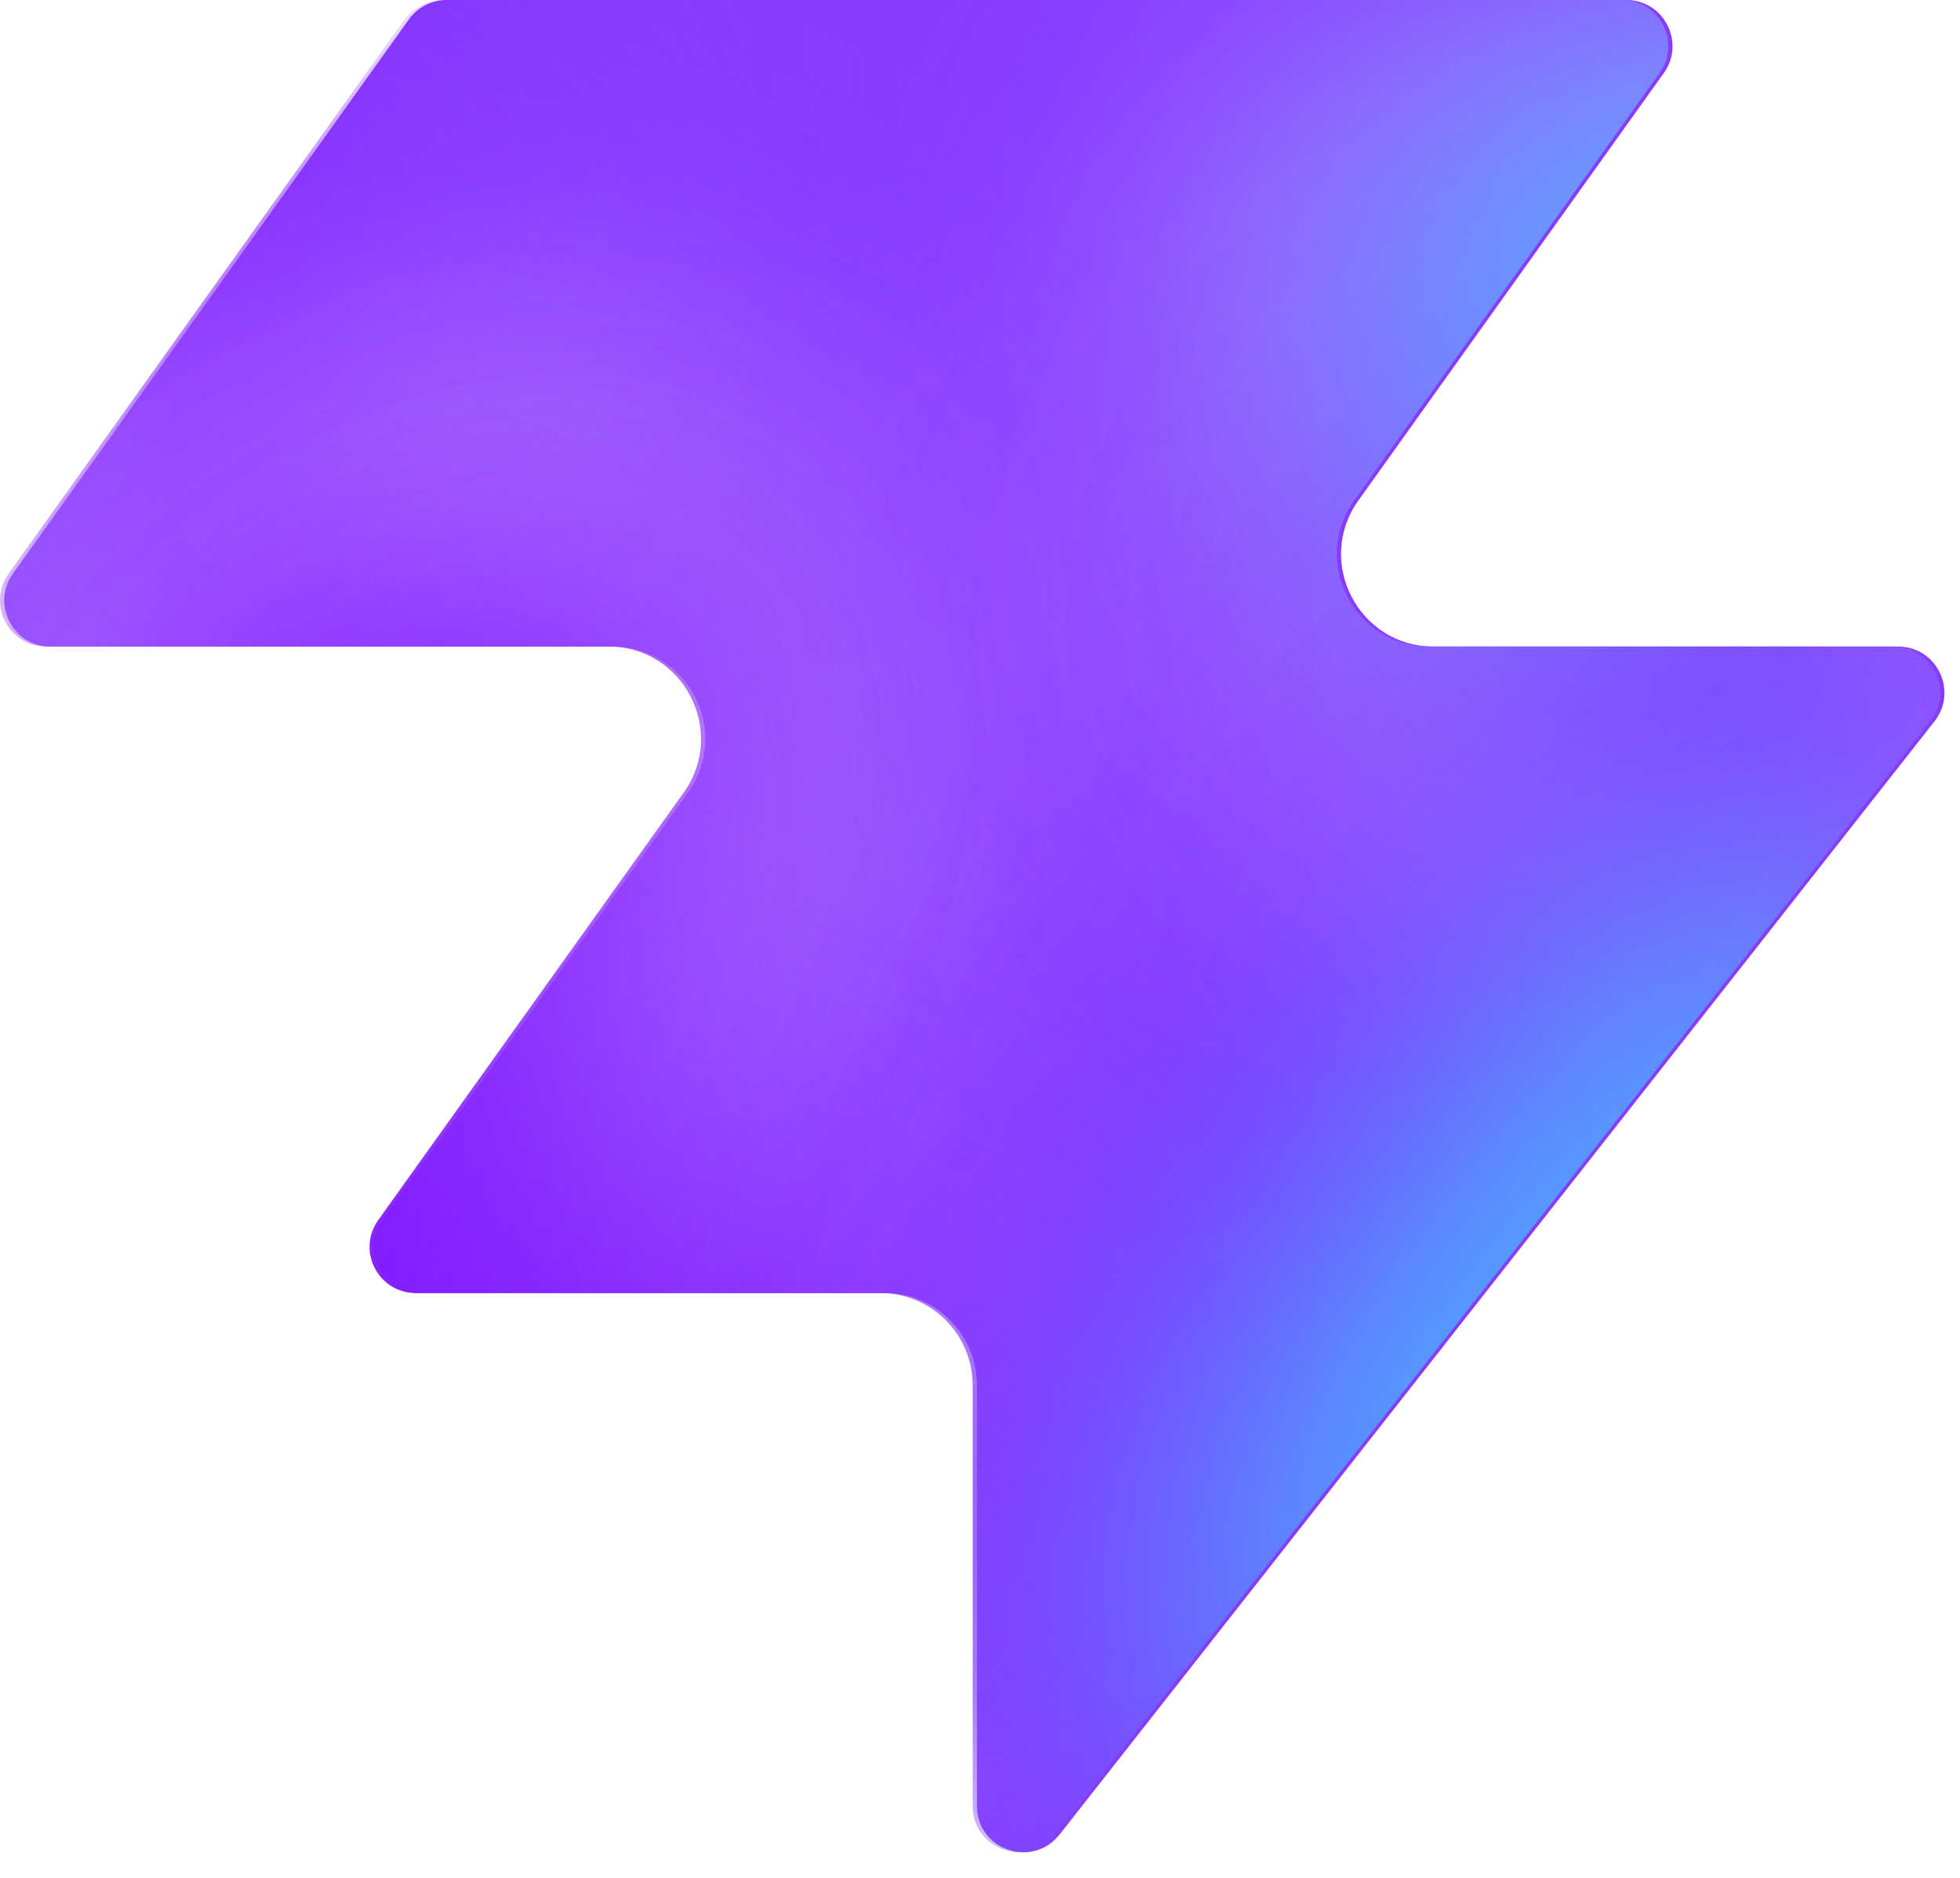
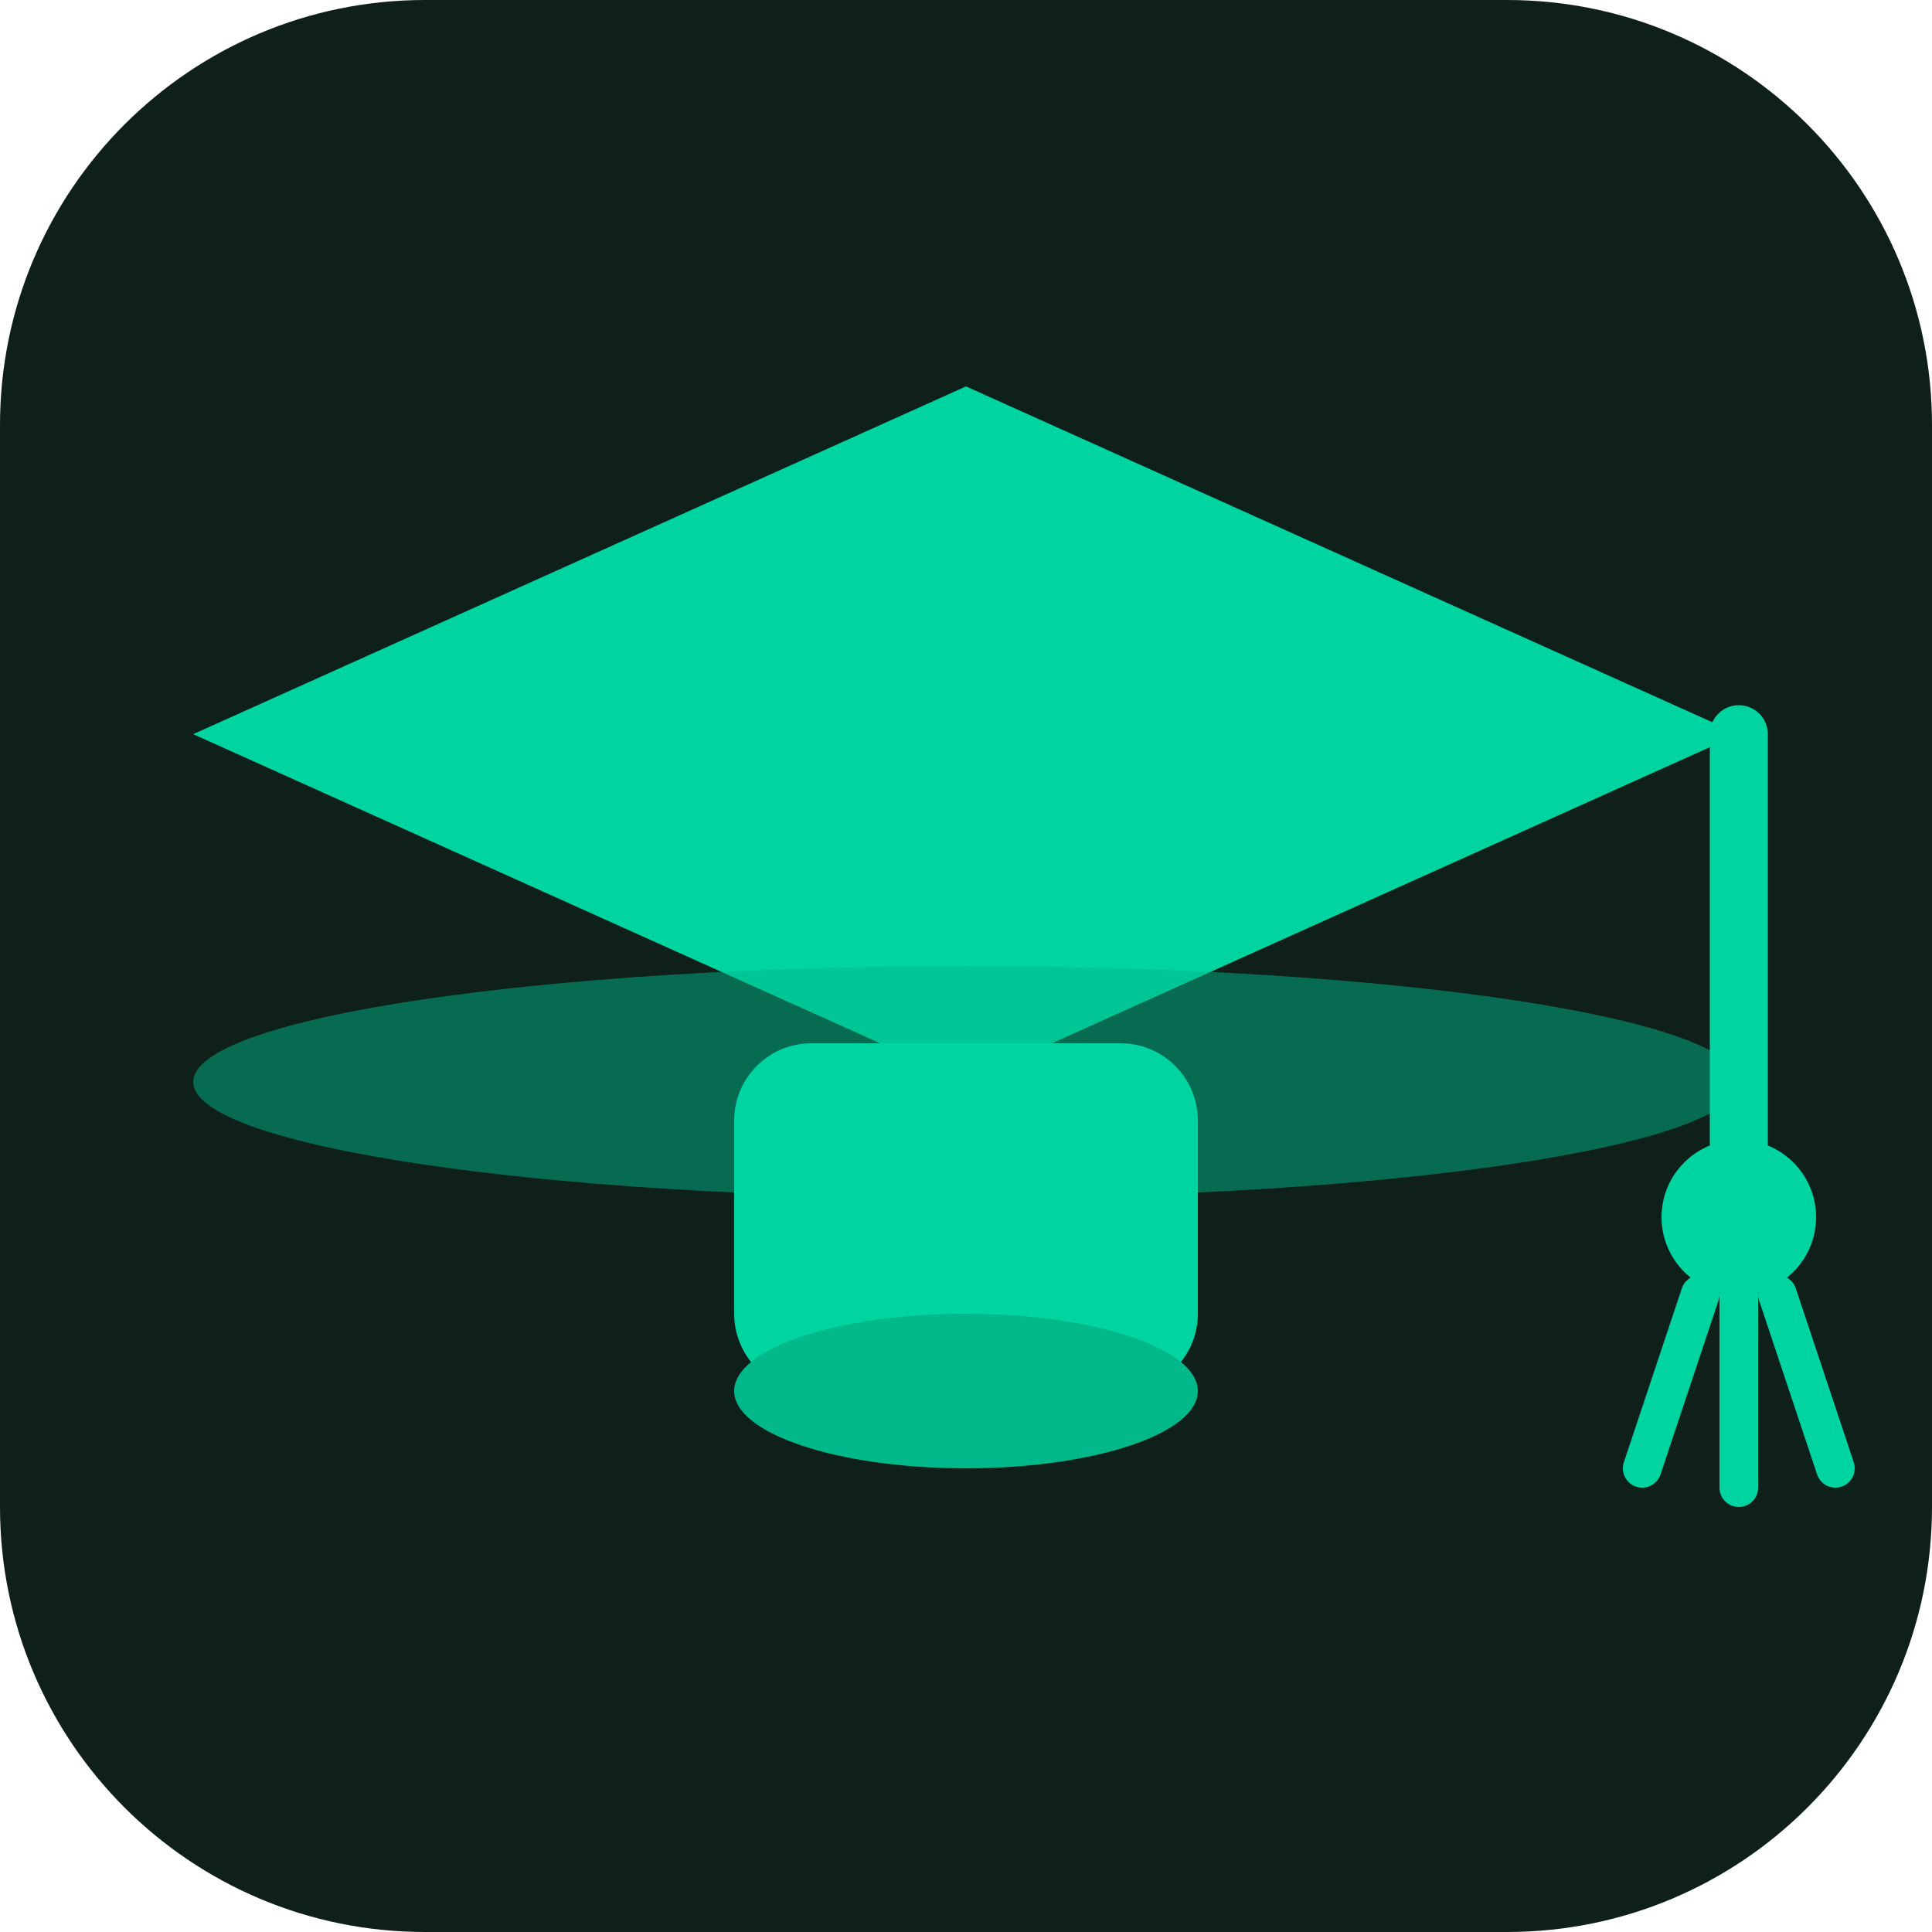
- <svg xmlns="http://www.w3.org/2000/svg" width="48" height="46" fill="none" viewBox="0 0 48 46">
-   <path fill="#863bff" d="M25.946 44.938c-.664.845-2.021.375-2.021-.698V33.937a2.26 2.26 0 0 0-2.262-2.262H10.287c-.92 0-1.456-1.04-.92-1.788l7.48-10.471c1.07-1.497 0-3.578-1.842-3.578H1.237c-.92 0-1.456-1.04-.92-1.788L10.013.474c.214-.297.556-.474.92-.474h28.894c.92 0 1.456 1.04.92 1.788l-7.48 10.471c-1.07 1.498 0 3.579 1.842 3.579h11.377c.943 0 1.473 1.088.89 1.83L25.947 44.94z" style="fill:#863bff;fill:color(display-p3 .525 .23 1);fill-opacity:1" />
-   <mask id="a" width="48" height="46" x="0" y="0" maskUnits="userSpaceOnUse" style="mask-type:alpha">
-     <path fill="#000" d="M25.842 44.938c-.664.844-2.021.375-2.021-.698V33.937a2.26 2.26 0 0 0-2.262-2.262H10.183c-.92 0-1.456-1.04-.92-1.788l7.48-10.471c1.07-1.498 0-3.579-1.842-3.579H1.133c-.92 0-1.456-1.04-.92-1.787L9.91.473c.214-.297.556-.474.92-.474h28.894c.92 0 1.456 1.04.92 1.788l-7.48 10.471c-1.07 1.498 0 3.578 1.842 3.578h11.377c.943 0 1.473 1.088.89 1.832L25.843 44.94z" style="fill:#000;fill-opacity:1" />
-   </mask>
-   <g mask="url(#a)">
-     <g filter="url(#b)">
-       <ellipse cx="5.508" cy="14.704" fill="#ede6ff" rx="5.508" ry="14.704" style="fill:#ede6ff;fill:color(display-p3 .927 .903 1);fill-opacity:1" transform="matrix(.00324 1 1 -.00324 -4.47 31.516)" />
-     </g>
-     <g filter="url(#c)">
-       <ellipse cx="10.399" cy="29.851" fill="#ede6ff" rx="10.399" ry="29.851" style="fill:#ede6ff;fill:color(display-p3 .927 .903 1);fill-opacity:1" transform="matrix(.00324 1 1 -.00324 -39.328 7.883)" />
-     </g>
-     <g filter="url(#d)">
-       <ellipse cx="5.508" cy="30.487" fill="#7e14ff" rx="5.508" ry="30.487" style="fill:#7e14ff;fill:color(display-p3 .492 .077 1);fill-opacity:1" transform="rotate(89.814 -25.913 -14.639)scale(1 -1)" />
-     </g>
-     <g filter="url(#e)">
-       <ellipse cx="5.508" cy="30.599" fill="#7e14ff" rx="5.508" ry="30.599" style="fill:#7e14ff;fill:color(display-p3 .492 .077 1);fill-opacity:1" transform="rotate(89.814 -32.644 -3.334)scale(1 -1)" />
-     </g>
-     <g filter="url(#f)">
-       <ellipse cx="5.508" cy="30.599" fill="#7e14ff" rx="5.508" ry="30.599" style="fill:#7e14ff;fill:color(display-p3 .492 .077 1);fill-opacity:1" transform="matrix(.00324 1 1 -.00324 -34.34 30.47)" />
-     </g>
-     <g filter="url(#g)">
-       <ellipse cx="14.072" cy="22.078" fill="#ede6ff" rx="14.072" ry="22.078" style="fill:#ede6ff;fill:color(display-p3 .927 .903 1);fill-opacity:1" transform="rotate(93.35 24.506 48.493)scale(-1 1)" />
-     </g>
-     <g filter="url(#h)">
-       <ellipse cx="3.47" cy="21.501" fill="#7e14ff" rx="3.47" ry="21.501" style="fill:#7e14ff;fill:color(display-p3 .492 .077 1);fill-opacity:1" transform="rotate(89.009 28.708 47.59)scale(-1 1)" />
-     </g>
-     <g filter="url(#i)">
-       <ellipse cx="3.47" cy="21.501" fill="#7e14ff" rx="3.47" ry="21.501" style="fill:#7e14ff;fill:color(display-p3 .492 .077 1);fill-opacity:1" transform="rotate(89.009 28.708 47.59)scale(-1 1)" />
-     </g>
-     <g filter="url(#j)">
-       <ellipse cx=".387" cy="8.972" fill="#7e14ff" rx="4.407" ry="29.108" style="fill:#7e14ff;fill:color(display-p3 .492 .077 1);fill-opacity:1" transform="rotate(39.51 .387 8.972)" />
-     </g>
-     <g filter="url(#k)">
-       <ellipse cx="47.523" cy="-6.092" fill="#7e14ff" rx="4.407" ry="29.108" style="fill:#7e14ff;fill:color(display-p3 .492 .077 1);fill-opacity:1" transform="rotate(37.892 47.523 -6.092)" />
-     </g>
-     <g filter="url(#l)">
-       <ellipse cx="41.412" cy="6.333" fill="#47bfff" rx="5.971" ry="9.665" style="fill:#47bfff;fill:color(display-p3 .28 .748 1);fill-opacity:1" transform="rotate(37.892 41.412 6.333)" />
-     </g>
-     <g filter="url(#m)">
-       <ellipse cx="-1.879" cy="38.332" fill="#7e14ff" rx="4.407" ry="29.108" style="fill:#7e14ff;fill:color(display-p3 .492 .077 1);fill-opacity:1" transform="rotate(37.892 -1.88 38.332)" />
-     </g>
-     <g filter="url(#n)">
-       <ellipse cx="-1.879" cy="38.332" fill="#7e14ff" rx="4.407" ry="29.108" style="fill:#7e14ff;fill:color(display-p3 .492 .077 1);fill-opacity:1" transform="rotate(37.892 -1.88 38.332)" />
-     </g>
-     <g filter="url(#o)">
-       <ellipse cx="35.651" cy="29.907" fill="#7e14ff" rx="4.407" ry="29.108" style="fill:#7e14ff;fill:color(display-p3 .492 .077 1);fill-opacity:1" transform="rotate(37.892 35.651 29.907)" />
-     </g>
-     <g filter="url(#p)">
-       <ellipse cx="38.418" cy="32.4" fill="#47bfff" rx="5.971" ry="15.297" style="fill:#47bfff;fill:color(display-p3 .28 .748 1);fill-opacity:1" transform="rotate(37.892 38.418 32.4)" />
-     </g>
-   </g>
-   <defs>
-     <filter id="b" width="60.045" height="41.654" x="-19.77" y="16.149" color-interpolation-filters="sRGB" filterUnits="userSpaceOnUse">
-       <feFlood flood-opacity="0" result="BackgroundImageFix" />
-       <feBlend in="SourceGraphic" in2="BackgroundImageFix" result="shape" />
-       <feGaussianBlur result="effect1_foregroundBlur_2002_17158" stdDeviation="7.659" />
-     </filter>
-     <filter id="c" width="90.34" height="51.437" x="-54.613" y="-7.533" color-interpolation-filters="sRGB" filterUnits="userSpaceOnUse">
-       <feFlood flood-opacity="0" result="BackgroundImageFix" />
-       <feBlend in="SourceGraphic" in2="BackgroundImageFix" result="shape" />
-       <feGaussianBlur result="effect1_foregroundBlur_2002_17158" stdDeviation="7.659" />
-     </filter>
-     <filter id="d" width="79.355" height="29.4" x="-49.64" y="2.03" color-interpolation-filters="sRGB" filterUnits="userSpaceOnUse">
-       <feFlood flood-opacity="0" result="BackgroundImageFix" />
-       <feBlend in="SourceGraphic" in2="BackgroundImageFix" result="shape" />
-       <feGaussianBlur result="effect1_foregroundBlur_2002_17158" stdDeviation="4.596" />
-     </filter>
-     <filter id="e" width="79.579" height="29.4" x="-45.045" y="20.029" color-interpolation-filters="sRGB" filterUnits="userSpaceOnUse">
-       <feFlood flood-opacity="0" result="BackgroundImageFix" />
-       <feBlend in="SourceGraphic" in2="BackgroundImageFix" result="shape" />
-       <feGaussianBlur result="effect1_foregroundBlur_2002_17158" stdDeviation="4.596" />
-     </filter>
-     <filter id="f" width="79.579" height="29.4" x="-43.513" y="21.178" color-interpolation-filters="sRGB" filterUnits="userSpaceOnUse">
-       <feFlood flood-opacity="0" result="BackgroundImageFix" />
-       <feBlend in="SourceGraphic" in2="BackgroundImageFix" result="shape" />
-       <feGaussianBlur result="effect1_foregroundBlur_2002_17158" stdDeviation="4.596" />
-     </filter>
-     <filter id="g" width="74.749" height="58.852" x="15.756" y="-17.901" color-interpolation-filters="sRGB" filterUnits="userSpaceOnUse">
-       <feFlood flood-opacity="0" result="BackgroundImageFix" />
-       <feBlend in="SourceGraphic" in2="BackgroundImageFix" result="shape" />
-       <feGaussianBlur result="effect1_foregroundBlur_2002_17158" stdDeviation="7.659" />
-     </filter>
-     <filter id="h" width="61.377" height="25.362" x="23.548" y="2.284" color-interpolation-filters="sRGB" filterUnits="userSpaceOnUse">
-       <feFlood flood-opacity="0" result="BackgroundImageFix" />
-       <feBlend in="SourceGraphic" in2="BackgroundImageFix" result="shape" />
-       <feGaussianBlur result="effect1_foregroundBlur_2002_17158" stdDeviation="4.596" />
-     </filter>
-     <filter id="i" width="61.377" height="25.362" x="23.548" y="2.284" color-interpolation-filters="sRGB" filterUnits="userSpaceOnUse">
-       <feFlood flood-opacity="0" result="BackgroundImageFix" />
-       <feBlend in="SourceGraphic" in2="BackgroundImageFix" result="shape" />
-       <feGaussianBlur result="effect1_foregroundBlur_2002_17158" stdDeviation="4.596" />
-     </filter>
-     <filter id="j" width="56.045" height="63.649" x="-27.636" y="-22.853" color-interpolation-filters="sRGB" filterUnits="userSpaceOnUse">
-       <feFlood flood-opacity="0" result="BackgroundImageFix" />
-       <feBlend in="SourceGraphic" in2="BackgroundImageFix" result="shape" />
-       <feGaussianBlur result="effect1_foregroundBlur_2002_17158" stdDeviation="4.596" />
-     </filter>
-     <filter id="k" width="54.814" height="64.646" x="20.116" y="-38.415" color-interpolation-filters="sRGB" filterUnits="userSpaceOnUse">
-       <feFlood flood-opacity="0" result="BackgroundImageFix" />
-       <feBlend in="SourceGraphic" in2="BackgroundImageFix" result="shape" />
-       <feGaussianBlur result="effect1_foregroundBlur_2002_17158" stdDeviation="4.596" />
-     </filter>
-     <filter id="l" width="33.541" height="35.313" x="24.641" y="-11.323" color-interpolation-filters="sRGB" filterUnits="userSpaceOnUse">
-       <feFlood flood-opacity="0" result="BackgroundImageFix" />
-       <feBlend in="SourceGraphic" in2="BackgroundImageFix" result="shape" />
-       <feGaussianBlur result="effect1_foregroundBlur_2002_17158" stdDeviation="4.596" />
-     </filter>
-     <filter id="m" width="54.814" height="64.646" x="-29.286" y="6.009" color-interpolation-filters="sRGB" filterUnits="userSpaceOnUse">
-       <feFlood flood-opacity="0" result="BackgroundImageFix" />
-       <feBlend in="SourceGraphic" in2="BackgroundImageFix" result="shape" />
-       <feGaussianBlur result="effect1_foregroundBlur_2002_17158" stdDeviation="4.596" />
-     </filter>
-     <filter id="n" width="54.814" height="64.646" x="-29.286" y="6.009" color-interpolation-filters="sRGB" filterUnits="userSpaceOnUse">
-       <feFlood flood-opacity="0" result="BackgroundImageFix" />
-       <feBlend in="SourceGraphic" in2="BackgroundImageFix" result="shape" />
-       <feGaussianBlur result="effect1_foregroundBlur_2002_17158" stdDeviation="4.596" />
-     </filter>
-     <filter id="o" width="54.814" height="64.646" x="8.244" y="-2.416" color-interpolation-filters="sRGB" filterUnits="userSpaceOnUse">
-       <feFlood flood-opacity="0" result="BackgroundImageFix" />
-       <feBlend in="SourceGraphic" in2="BackgroundImageFix" result="shape" />
-       <feGaussianBlur result="effect1_foregroundBlur_2002_17158" stdDeviation="4.596" />
-     </filter>
-     <filter id="p" width="39.409" height="43.623" x="18.713" y="10.588" color-interpolation-filters="sRGB" filterUnits="userSpaceOnUse">
-       <feFlood flood-opacity="0" result="BackgroundImageFix" />
-       <feBlend in="SourceGraphic" in2="BackgroundImageFix" result="shape" />
-       <feGaussianBlur result="effect1_foregroundBlur_2002_17158" stdDeviation="4.596" />
-     </filter>
-   </defs>
+ <svg xmlns="http://www.w3.org/2000/svg" viewBox="0 0 100 100">
+   <rect width="100" height="100" rx="22" fill="#0f1f1a" />
+   <polygon points="50,20 90,38 50,56 10,38" fill="#00d4a0" />
+   <ellipse cx="50" cy="56" rx="40" ry="6" fill="#00b889" opacity="0.5" />
+   <rect x="38" y="54" width="24" height="18" rx="4" fill="#00d4a0" />
+   <ellipse cx="50" cy="72" rx="12" ry="4" fill="#00b889" />
+   <line x1="90" y1="38" x2="90" y2="60" stroke="#00d4a0" stroke-width="3" stroke-linecap="round" />
+   <circle cx="90" cy="63" r="4" fill="#00d4a0" />
+   <line x1="88" y1="67" x2="85" y2="76" stroke="#00d4a0" stroke-width="2" stroke-linecap="round" />
+   <line x1="90" y1="67" x2="90" y2="77" stroke="#00d4a0" stroke-width="2" stroke-linecap="round" />
+   <line x1="92" y1="67" x2="95" y2="76" stroke="#00d4a0" stroke-width="2" stroke-linecap="round" />
</svg>
